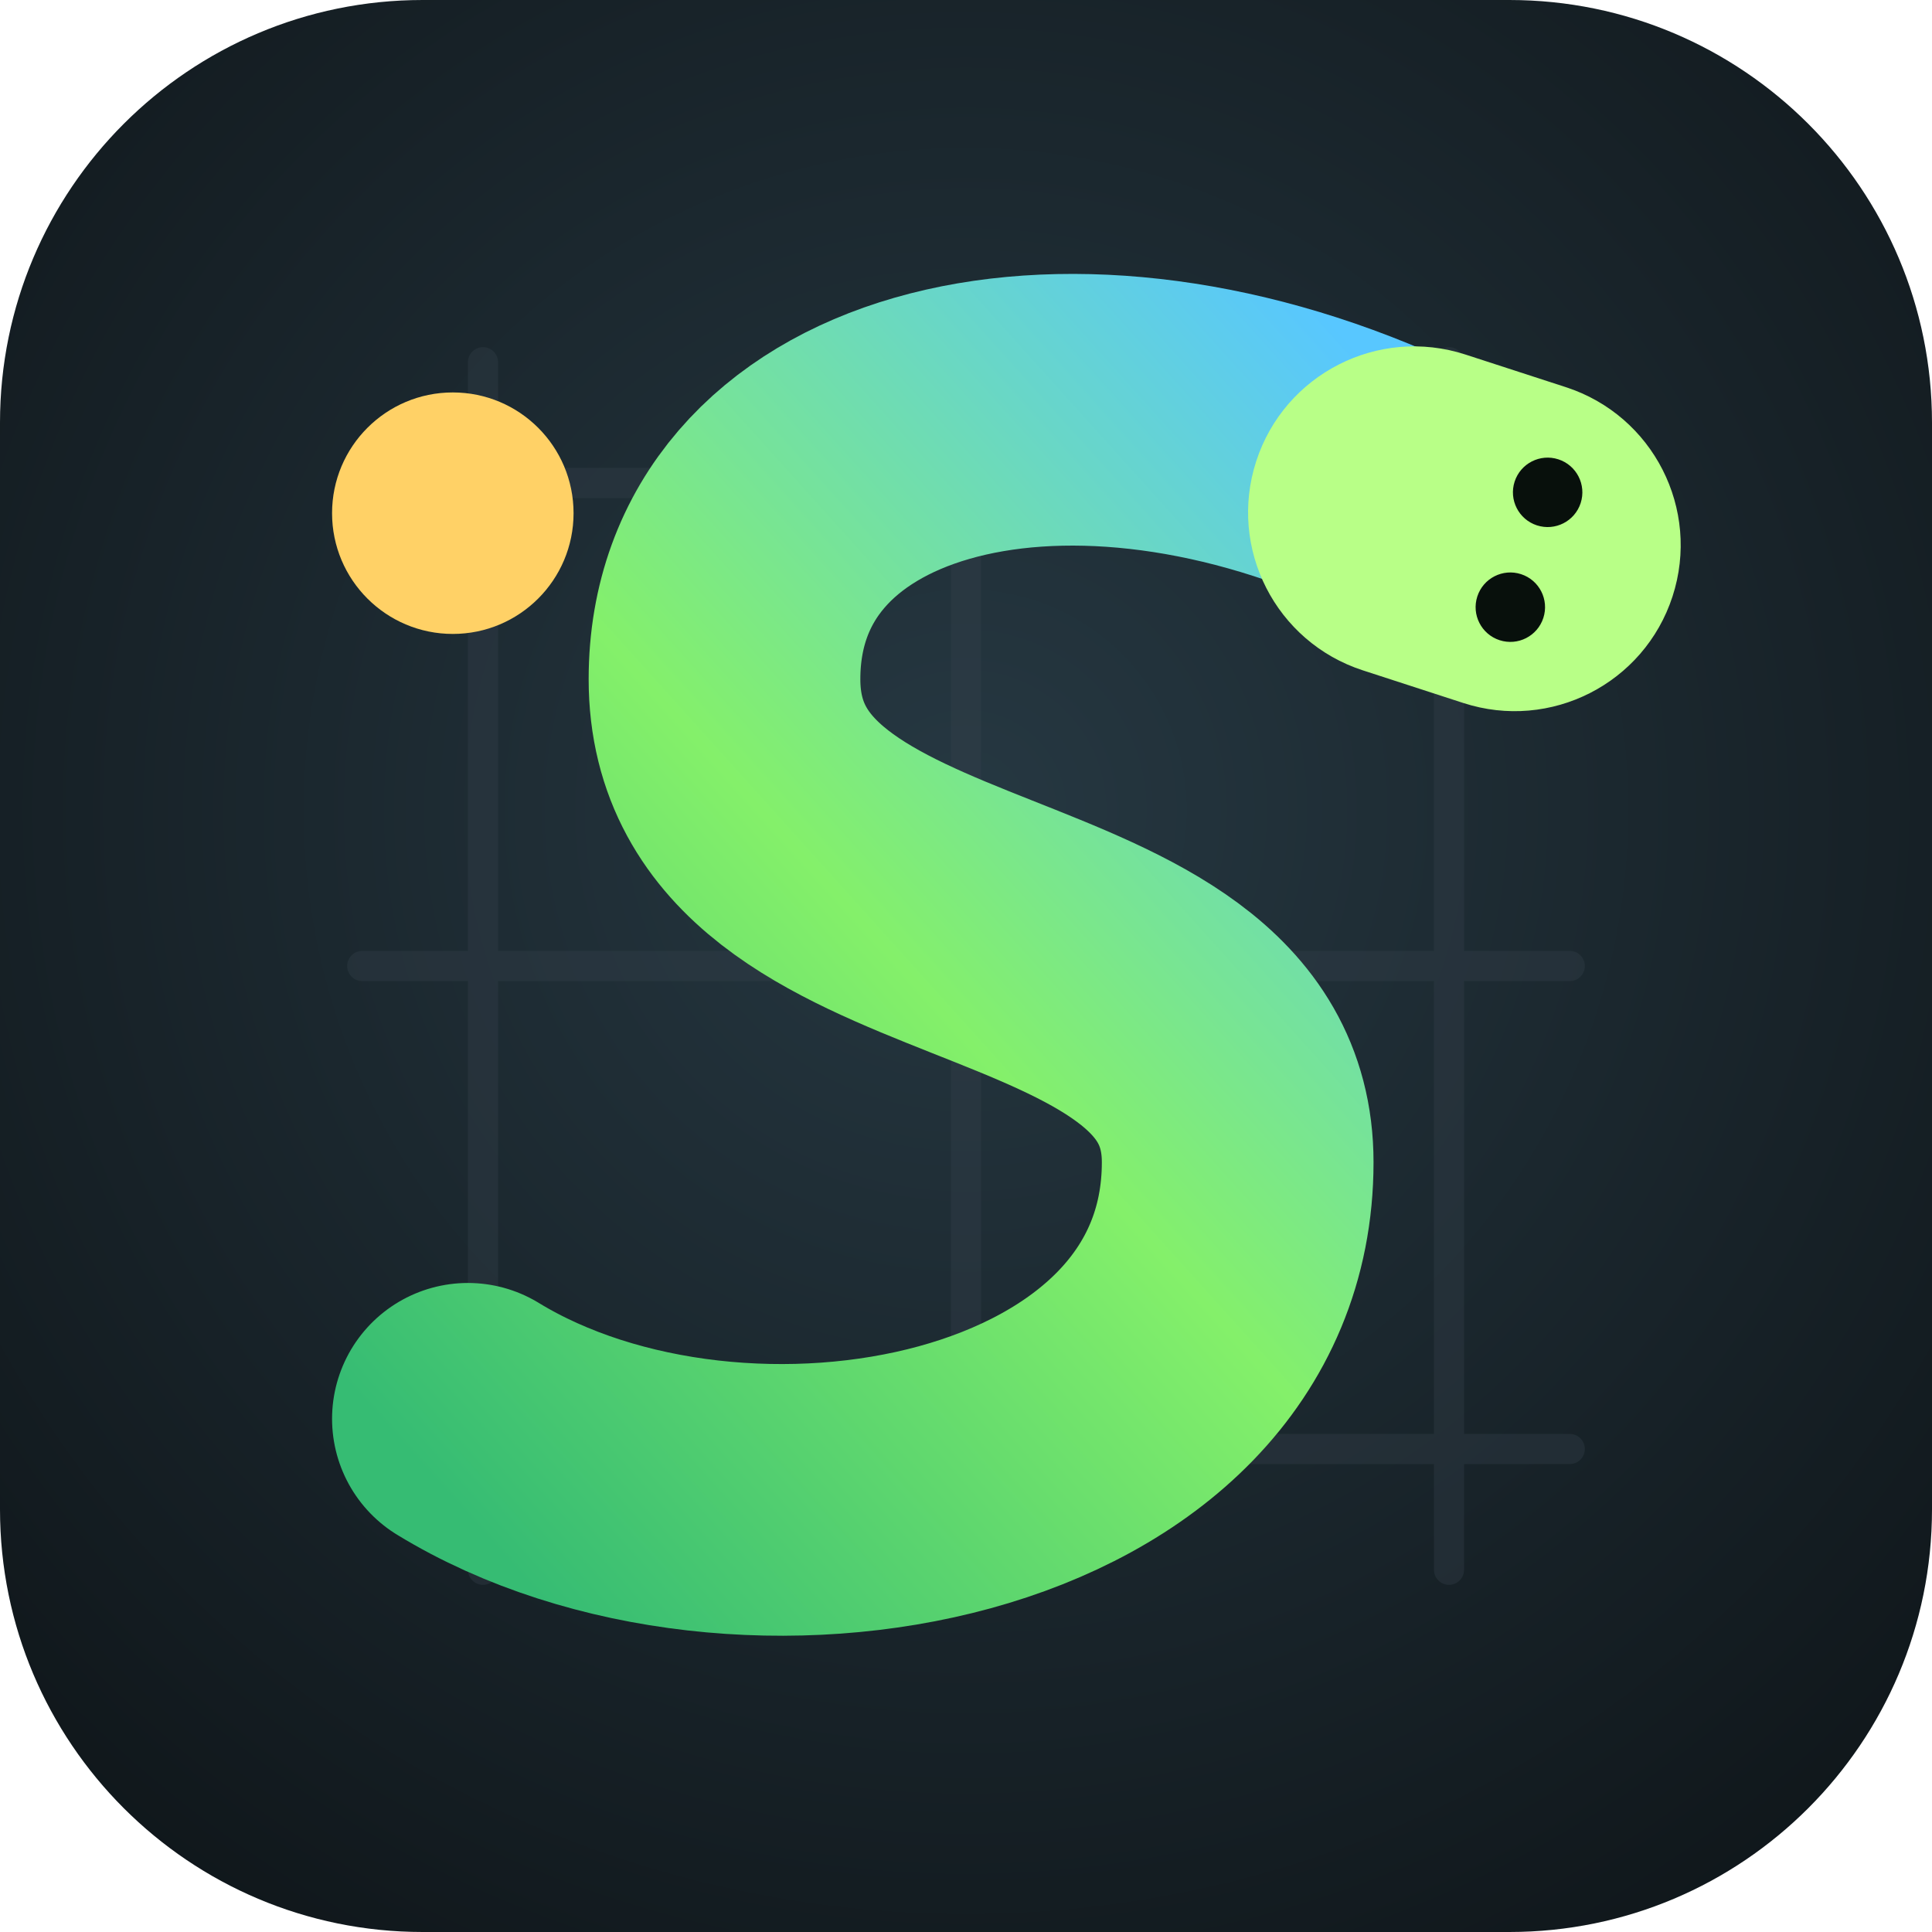
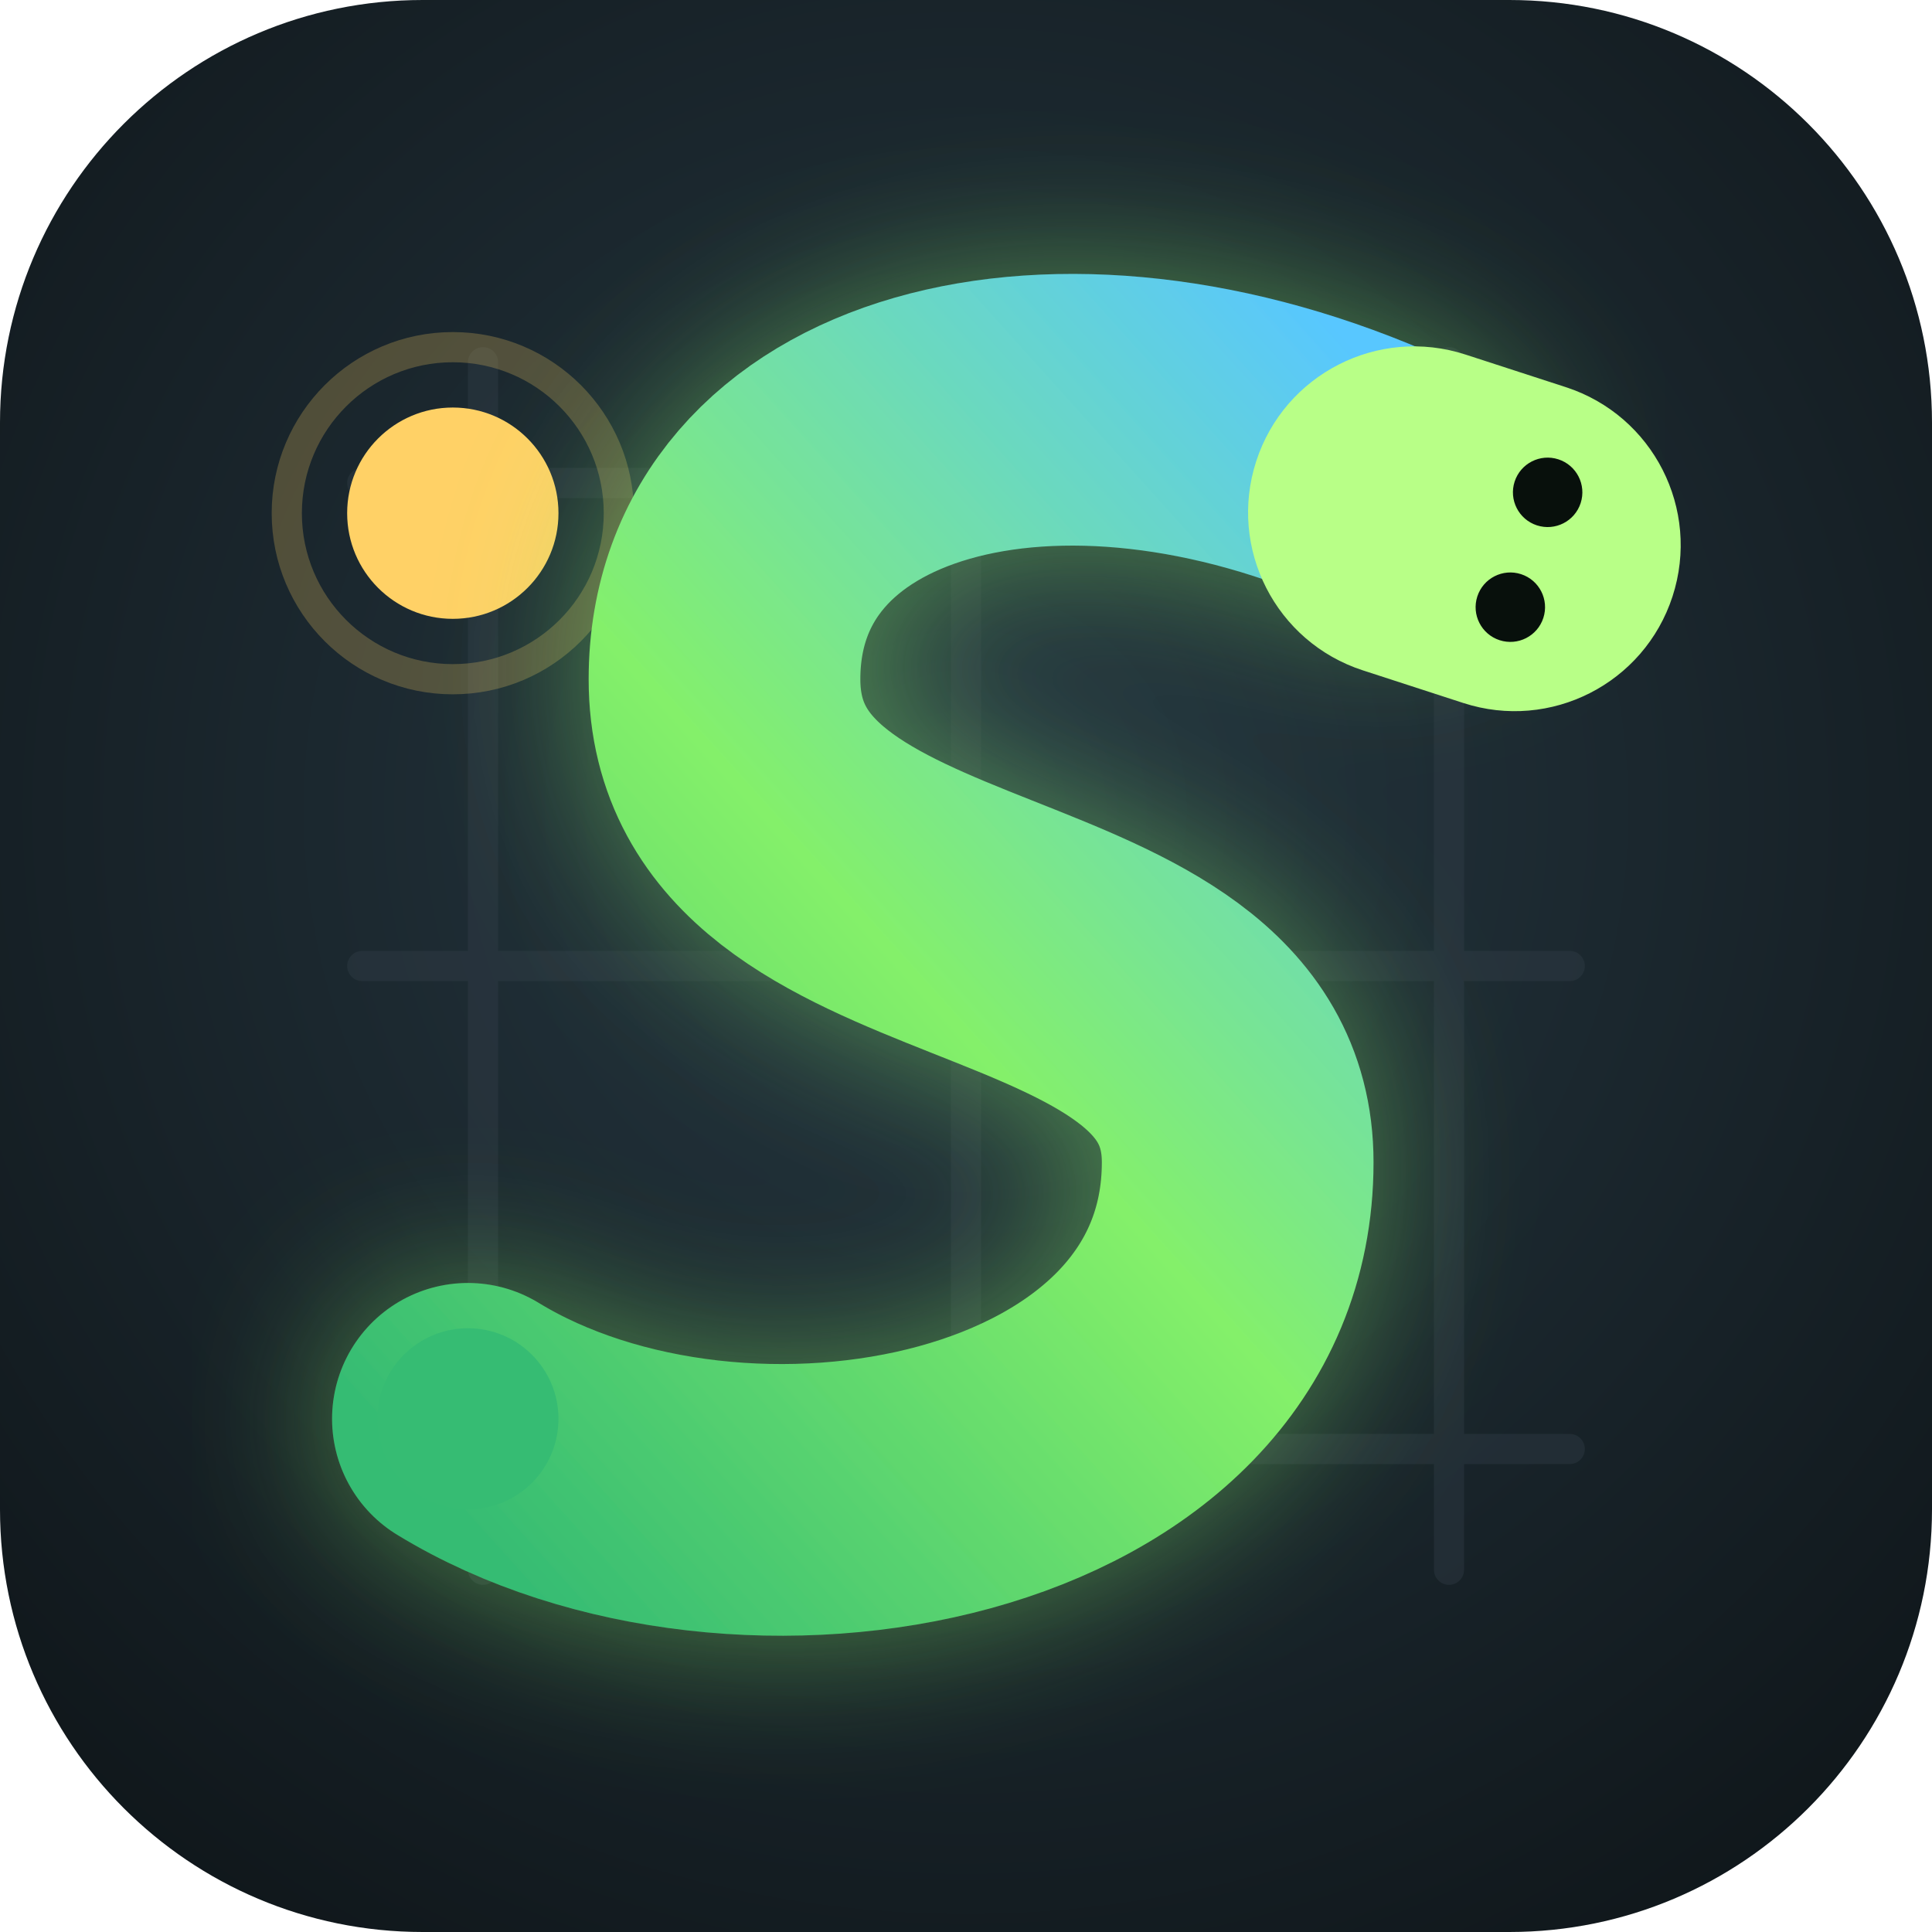
- <svg xmlns="http://www.w3.org/2000/svg" viewBox="0 0 128 128" role="img" aria-label="Snake game icon">
+ <svg xmlns="http://www.w3.org/2000/svg" viewBox="0 0 128 128" role="img" aria-labelledby="title desc">
  <defs>
    <linearGradient id="snakeGradient" x1="25" y1="94" x2="96" y2="30" gradientUnits="userSpaceOnUse">
      <stop offset="0" stop-color="#36bc73" />
      <stop offset="0.48" stop-color="#84f06a" />
      <stop offset="1" stop-color="#58c7ff" />
    </linearGradient>
    <radialGradient id="boardGlow" cx="50%" cy="42%" r="68%">
      <stop offset="0" stop-color="#263842" />
      <stop offset="1" stop-color="#10171b" />
    </radialGradient>
+     <filter id="softGlow" x="-30%" y="-30%" width="160%" height="160%">
+       <feDropShadow dx="0" dy="0" stdDeviation="5" flood-color="#84f06a" flood-opacity="0.48" />
+     </filter>
  </defs>
  <rect width="128" height="128" rx="28" fill="url(#boardGlow)" />
  <path d="M24 32H104M24 64H104M24 96H104M32 24V104M64 24V104M96 24V104" stroke="#34414a" stroke-width="2" stroke-linecap="round" opacity="0.36" />
-   <circle cx="30" cy="34" r="8" fill="#ffd166" />
-   <path d="M31 94C49 105 82 99 82 77C82 59 48 64 48 45C48 28 70 22 92 32" fill="none" stroke="url(#snakeGradient)" stroke-width="18" stroke-linecap="round" stroke-linejoin="round" />
+   <circle cx="30" cy="34" r="7" fill="#ffd166" />
+   <circle cx="30" cy="34" r="11" fill="none" stroke="#ffd166" stroke-width="2" opacity="0.24" />
+   <path d="M31 94C49 105 82 99 82 77C82 59 48 64 48 45C48 28 70 22 92 32" fill="none" stroke="url(#snakeGradient)" stroke-width="18" stroke-linecap="round" stroke-linejoin="round" filter="url(#softGlow)" />
+   <circle cx="31" cy="94" r="6" fill="#36bc73" />
  <g transform="translate(94 33) rotate(18)">
    <rect x="-11" y="-10" width="29" height="22" rx="11" fill="#b8ff87" />
    <circle cx="8" cy="-3" r="2.3" fill="#08100c" />
    <circle cx="8" cy="5" r="2.3" fill="#08100c" />
  </g>
</svg>
